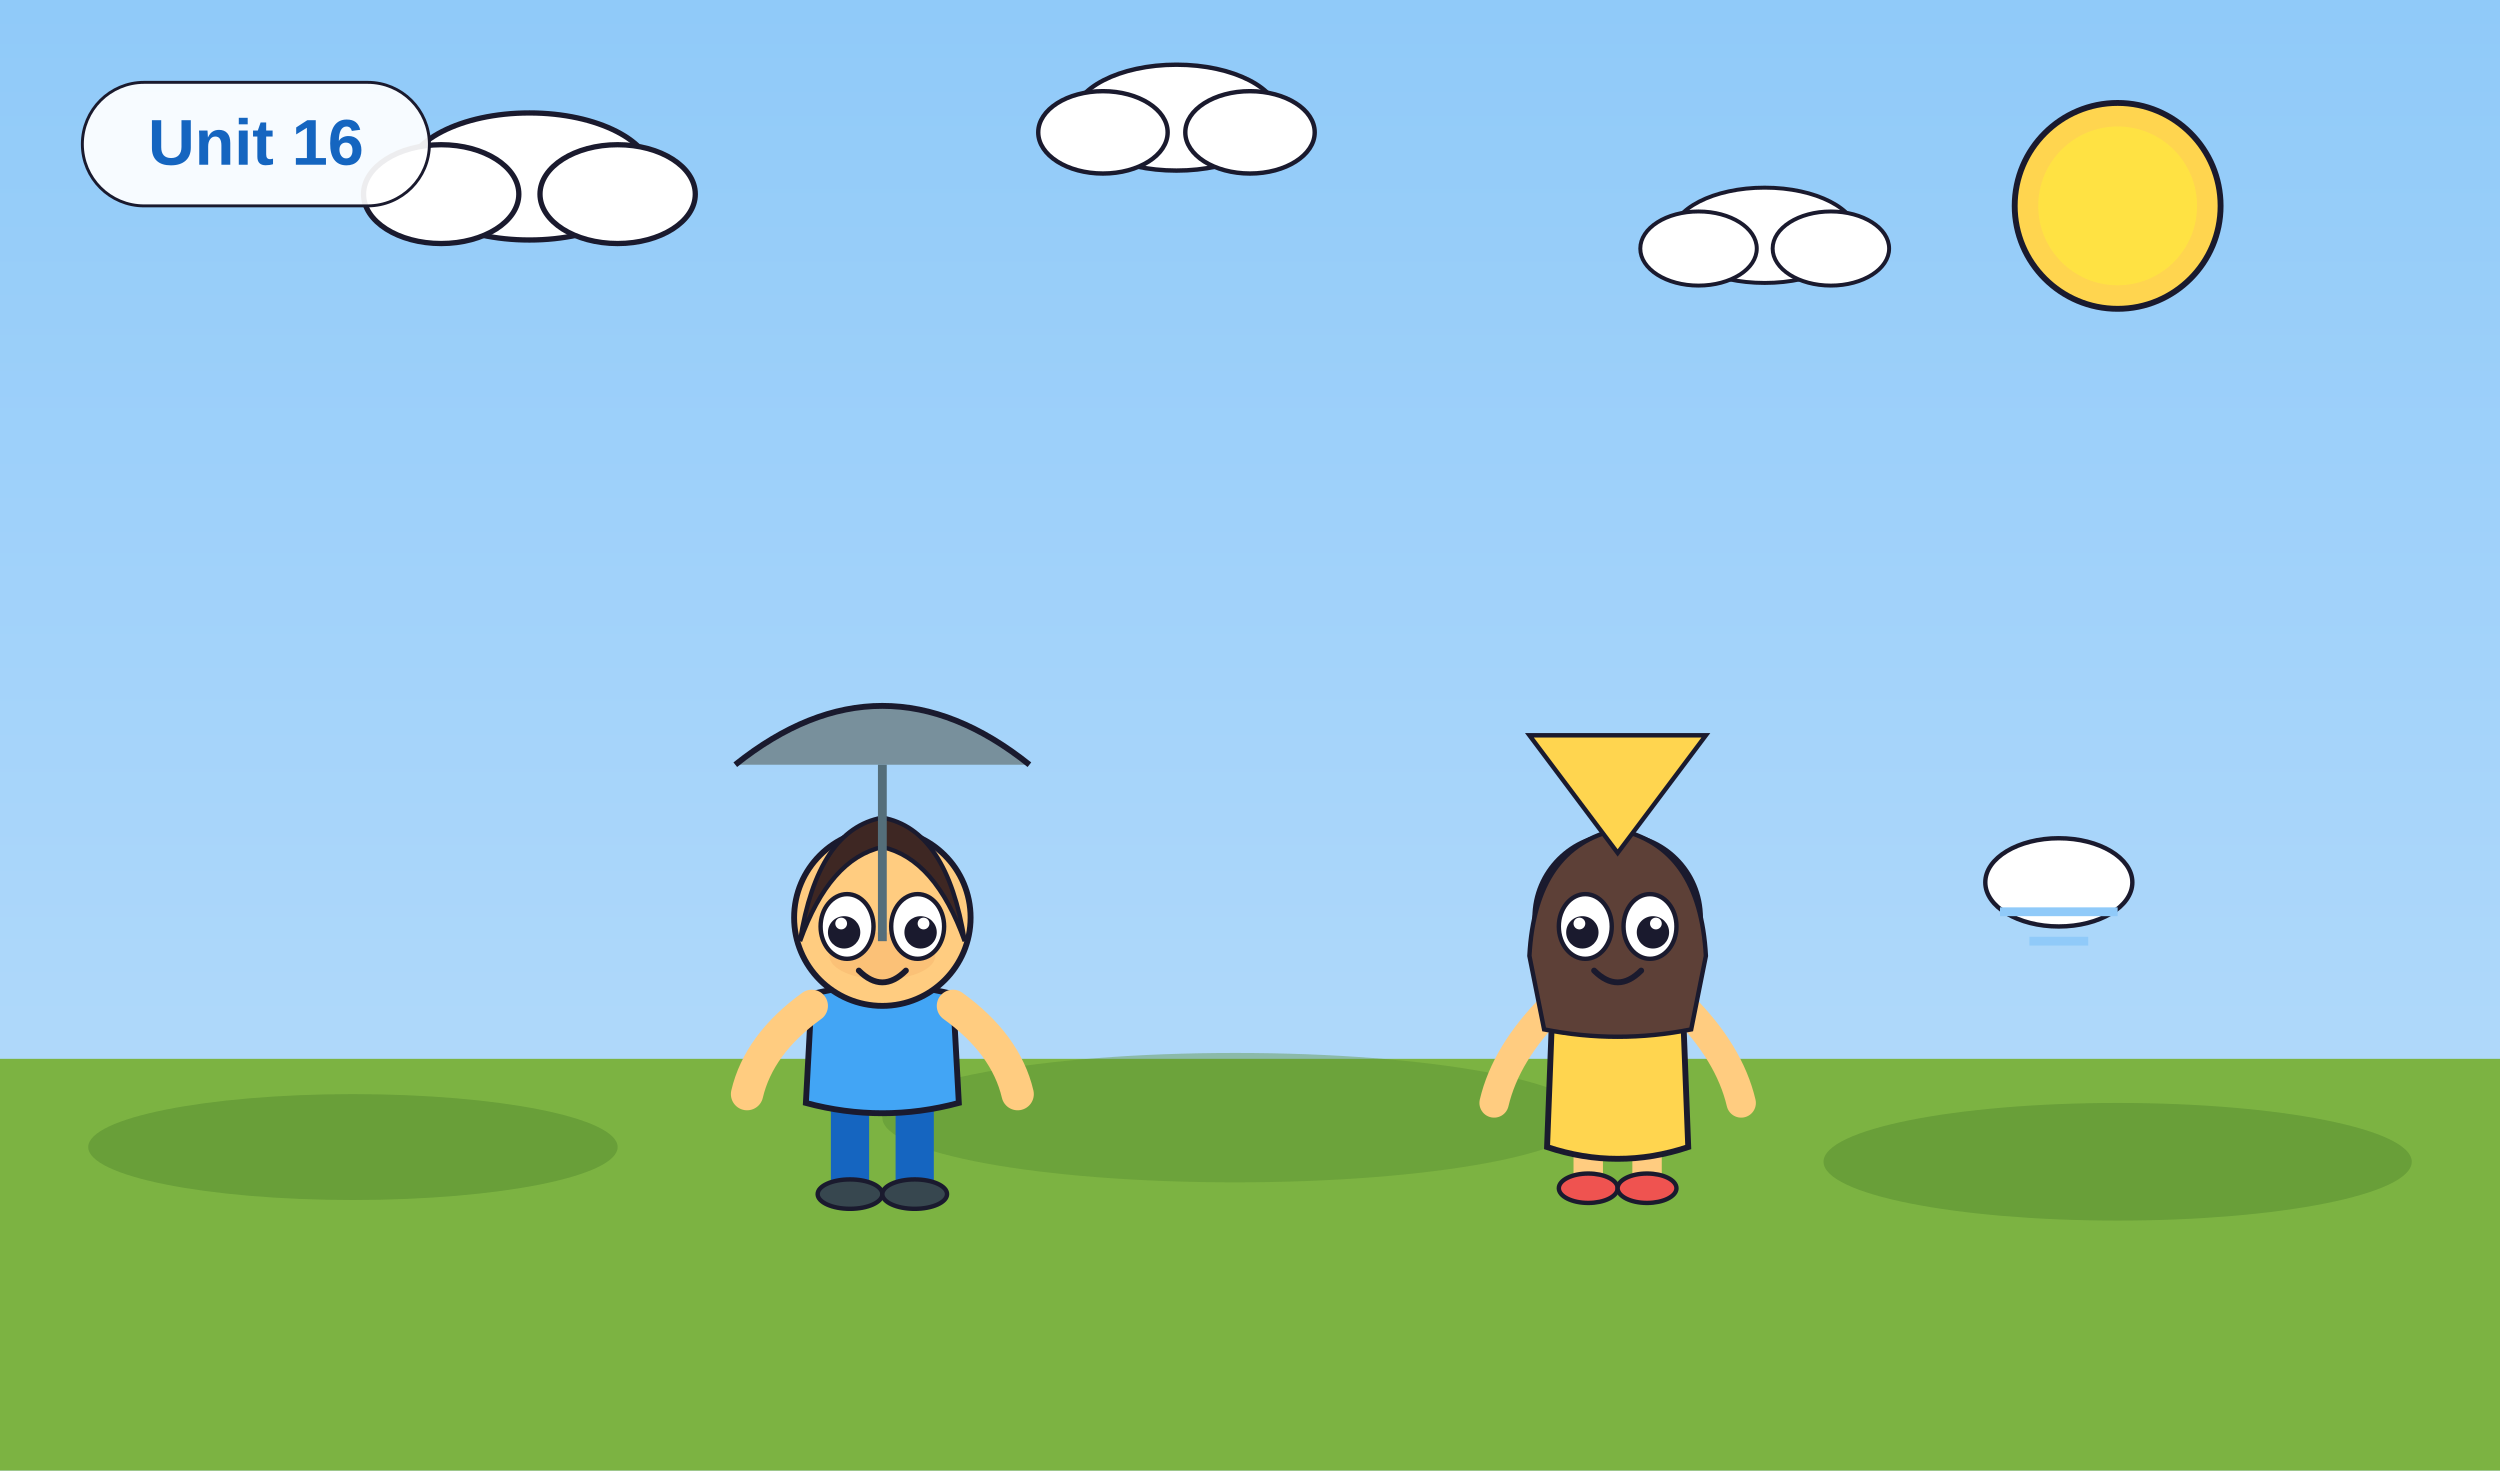
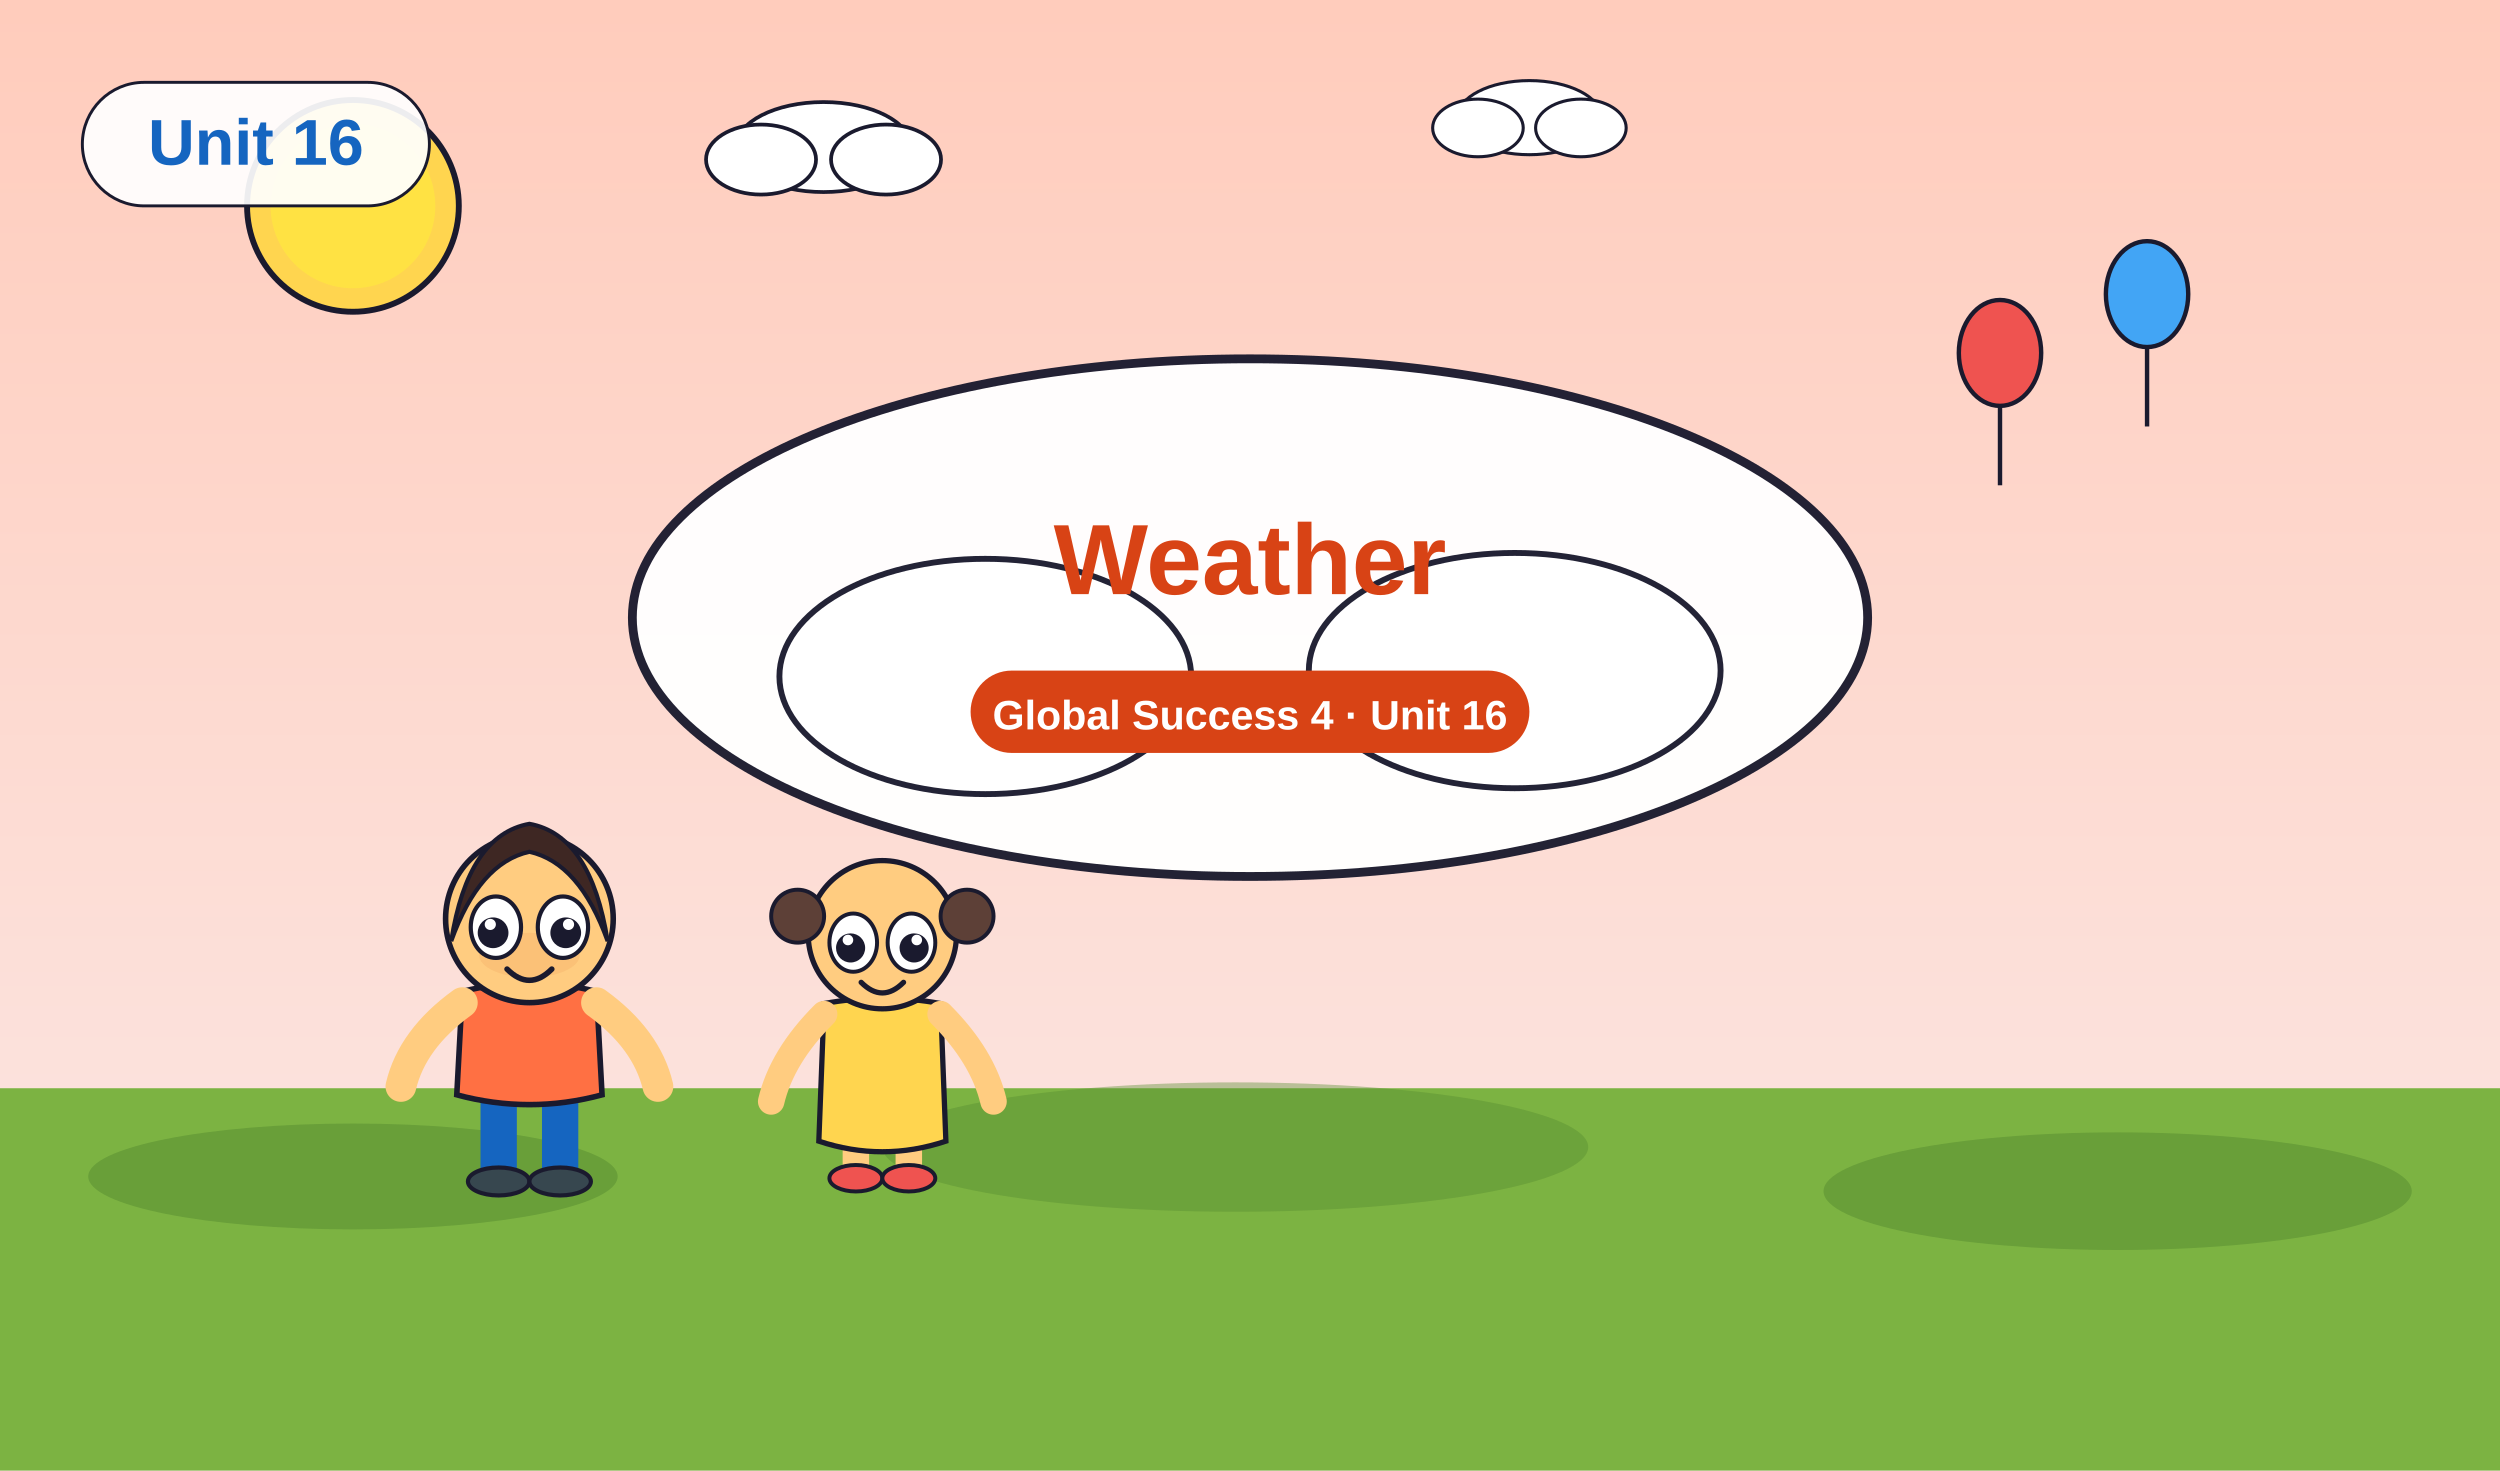
<svg xmlns="http://www.w3.org/2000/svg" viewBox="0 0 850 500" width="850" height="500" role="img" aria-label="Unit 16: Weather">
  <defs>
    <linearGradient id="sky" x1="0" y1="0" x2="0" y2="1">
-       <stop offset="0%" stop-color="#90CAF9" />
-       <stop offset="100%" stop-color="#BBDEFB" />
+       <stop offset="0%" stop-color="#FFCCBC" />
+       <stop offset="100%" stop-color="#FBE9E7" />
    </linearGradient>
  </defs>
  <rect width="850" height="500" fill="url(#sky)" />
-   <g transform="translate(180,60) scale(1.2)">
+   <circle cx="120" cy="70" r="36" fill="#FFD54F" stroke="#1A1A2E" stroke-width="2" />
+   <circle cx="120" cy="70" r="28" fill="#FFEB3B" opacity="0.6" />
+   <g transform="translate(280,50) scale(0.85)">
    <ellipse cx="0" cy="0" rx="35" ry="18" fill="#FFFFFF" stroke="#1A1A2E" stroke-width="1.5" />
    <ellipse cx="-25" cy="5" rx="22" ry="14" fill="#FFFFFF" stroke="#1A1A2E" stroke-width="1.5" />
    <ellipse cx="25" cy="5" rx="22" ry="14" fill="#FFFFFF" stroke="#1A1A2E" stroke-width="1.5" />
  </g>
-   <g transform="translate(400,40) scale(1)">
+   <g transform="translate(520,40) scale(0.7)">
    <ellipse cx="0" cy="0" rx="35" ry="18" fill="#FFFFFF" stroke="#1A1A2E" stroke-width="1.5" />
    <ellipse cx="-25" cy="5" rx="22" ry="14" fill="#FFFFFF" stroke="#1A1A2E" stroke-width="1.5" />
    <ellipse cx="25" cy="5" rx="22" ry="14" fill="#FFFFFF" stroke="#1A1A2E" stroke-width="1.5" />
  </g>
-   <g transform="translate(600,80) scale(0.9)">
-     <ellipse cx="0" cy="0" rx="35" ry="18" fill="#FFFFFF" stroke="#1A1A2E" stroke-width="1.5" />
-     <ellipse cx="-25" cy="5" rx="22" ry="14" fill="#FFFFFF" stroke="#1A1A2E" stroke-width="1.5" />
-     <ellipse cx="25" cy="5" rx="22" ry="14" fill="#FFFFFF" stroke="#1A1A2E" stroke-width="1.5" />
+   <rect y="370" width="850" height="130" fill="#7CB342" />
+   <ellipse cx="120" cy="400" rx="90" ry="18" fill="#558B2F" opacity="0.5" />
+   <ellipse cx="420" cy="390" rx="120" ry="22" fill="#558B2F" opacity="0.4" />
+   <ellipse cx="720" cy="405" rx="100" ry="20" fill="#558B2F" opacity="0.5" />
+   <g transform="translate(680,120)">
+     <ellipse cx="0" cy="0" rx="14" ry="18" fill="#EF5350" stroke="#1A1A2E" stroke-width="1.5" />
+     <line x1="0" y1="18" x2="0" y2="45" stroke="#1A1A2E" stroke-width="1.5" />
  </g>
-   <circle cx="720" cy="70" r="35" fill="#FFD54F" stroke="#1A1A2E" stroke-width="2" />
-   <circle cx="720" cy="70" r="27" fill="#FFEB3B" opacity="0.6" />
-   <rect y="360" width="850" height="140" fill="#7CB342" />
-   <ellipse cx="120" cy="390" rx="90" ry="18" fill="#558B2F" opacity="0.5" />
-   <ellipse cx="420" cy="380" rx="120" ry="22" fill="#558B2F" opacity="0.4" />
-   <ellipse cx="720" cy="395" rx="100" ry="20" fill="#558B2F" opacity="0.5" />
-   <g transform="translate(300,320) scale(1)">
+   <g transform="translate(730,100)">
+     <ellipse cx="0" cy="0" rx="14" ry="18" fill="#42A5F5" stroke="#1A1A2E" stroke-width="1.5" />
+     <line x1="0" y1="18" x2="0" y2="45" stroke="#1A1A2E" stroke-width="1.5" />
+   </g>
+   <g transform="translate(180,320) scale(0.95)">
    <line x1="-11" y1="52" x2="-11" y2="82" stroke="#1565C0" stroke-width="13" stroke-linecap="round" />
    <line x1="11" y1="52" x2="11" y2="82" stroke="#1565C0" stroke-width="13" stroke-linecap="round" />
    <ellipse cx="-11" cy="86" rx="11" ry="5" fill="#37474F" stroke="#1A1A2E" stroke-width="1.5" />
    <ellipse cx="11" cy="86" rx="11" ry="5" fill="#37474F" stroke="#1A1A2E" stroke-width="1.5" />
-     <path d="M-24 18 Q0 12 24 18 L26 55 Q0 62 -26 55 Z" fill="#42A5F5" stroke="#1A1A2E" stroke-width="2" />
+     <path d="M-24 18 Q0 12 24 18 L26 55 Q0 62 -26 55 Z" fill="#FF7043" stroke="#1A1A2E" stroke-width="2" />
    <path d="M-24 22 Q-42 35 -46 52" fill="none" stroke="#FFCC80" stroke-width="11" stroke-linecap="round" />
    <path d="M24 22 Q42 35 46 52" fill="none" stroke="#FFCC80" stroke-width="11" stroke-linecap="round" />
    <circle cx="0" cy="-8" r="30" fill="#FFCC80" stroke="#1A1A2E" stroke-width="2" />
    <ellipse cx="0" cy="5" rx="18" ry="8" fill="#F0A860" opacity="0.3" />
    <path d="M-28 0 Q-22 -38 0 -42 Q22 -38 28 0 Q18 -28 0 -32 Q-18 -28 -28 0" fill="#3E2723" stroke="#1A1A2E" stroke-width="1.5" />
    <ellipse cx="-12" cy="-5" rx="9" ry="11" fill="#FFFFFF" stroke="#1A1A2E" stroke-width="1.5" />
    <circle cx="-13" cy="-3" r="5.5" fill="#1A1A2E" />
    <circle cx="-14" cy="-6" r="2" fill="#FFFFFF" />
    <ellipse cx="12" cy="-5" rx="9" ry="11" fill="#FFFFFF" stroke="#1A1A2E" stroke-width="1.5" />
    <circle cx="13" cy="-3" r="5.5" fill="#1A1A2E" />
    <circle cx="14" cy="-6" r="2" fill="#FFFFFF" />
    <path d="M-8 10 Q0 18 8 10" fill="none" stroke="#1A1A2E" stroke-width="2" stroke-linecap="round" />
  </g>
-   <path d="M250 260 Q300 220 350 260" fill="#78909C" stroke="#1A1A2E" stroke-width="2" />
-   <line x1="300" y1="260" x2="300" y2="320" stroke="#546E7A" stroke-width="3" />
-   <g transform="translate(550,320) scale(1)">
+   <g transform="translate(300,325) scale(0.9)">
    <line x1="-10" y1="52" x2="-10" y2="80" stroke="#FFCC80" stroke-width="10" stroke-linecap="round" />
    <line x1="10" y1="52" x2="10" y2="80" stroke="#FFCC80" stroke-width="10" stroke-linecap="round" />
    <ellipse cx="-10" cy="84" rx="10" ry="5" fill="#EF5350" stroke="#1A1A2E" stroke-width="1.5" />
    <ellipse cx="10" cy="84" rx="10" ry="5" fill="#EF5350" stroke="#1A1A2E" stroke-width="1.5" />
    <path d="M-22 18 Q0 14 22 18 L24 70 Q0 78 -24 70 Z" fill="#FFD54F" stroke="#1A1A2E" stroke-width="2" />
    <path d="M-22 22 Q-38 38 -42 55" fill="none" stroke="#FFCC80" stroke-width="10" stroke-linecap="round" />
    <path d="M22 22 Q38 38 42 55" fill="none" stroke="#FFCC80" stroke-width="10" stroke-linecap="round" />
    <circle cx="0" cy="-8" r="28" fill="#FFCC80" stroke="#1A1A2E" stroke-width="2" />
-     <path d="M-30 5 Q-28 -32 0 -38 Q28 -32 30 5 L25 30 Q0 35 -25 30 Z" fill="#5D4037" stroke="#1A1A2E" stroke-width="1.5" />
+     <circle cx="-32" cy="-15" r="10" fill="#5D4037" stroke="#1A1A2E" stroke-width="1.5" />
+     <circle cx="32" cy="-15" r="10" fill="#5D4037" stroke="#1A1A2E" stroke-width="1.5" />
    <ellipse cx="-11" cy="-5" rx="9" ry="11" fill="#FFFFFF" stroke="#1A1A2E" stroke-width="1.5" />
    <circle cx="-12" cy="-3" r="5.5" fill="#1A1A2E" />
    <circle cx="-13" cy="-6" r="2" fill="#FFFFFF" />
    <ellipse cx="11" cy="-5" rx="9" ry="11" fill="#FFFFFF" stroke="#1A1A2E" stroke-width="1.5" />
    <circle cx="12" cy="-3" r="5.5" fill="#1A1A2E" />
    <circle cx="13" cy="-6" r="2" fill="#FFFFFF" />
    <path d="M-8 10 Q0 18 8 10" fill="none" stroke="#1A1A2E" stroke-width="2" stroke-linecap="round" />
  </g>
-   <path d="M520 250 L580 250 L550 290 Z" fill="#FFD54F" stroke="#1A1A2E" stroke-width="1.5" />
-   <ellipse cx="700" cy="300" rx="25" ry="15" fill="#FFFFFF" stroke="#1A1A2E" stroke-width="1.5" />
-   <line x1="680" y1="310" x2="720" y2="310" stroke="#90CAF9" stroke-width="3" />
-   <line x1="690" y1="320" x2="710" y2="320" stroke="#90CAF9" stroke-width="3" />
+   <g transform="translate(425,210)">
+     <ellipse cx="0" cy="0" rx="210" ry="88" fill="#FFFFFF" stroke="#1A1A2E" stroke-width="3" opacity="0.96" />
+     <ellipse cx="-90" cy="20" rx="70" ry="40" fill="#FFFFFF" stroke="#1A1A2E" stroke-width="2" opacity="0.96" />
+     <ellipse cx="90" cy="18" rx="70" ry="40" fill="#FFFFFF" stroke="#1A1A2E" stroke-width="2" opacity="0.96" />
+     <text x="0" y="-8" text-anchor="middle" font-family="Arial Rounded MT Bold,Arial,Helvetica,sans-serif" font-size="34" font-weight="700" fill="#D84315">Weather</text>
+     <rect x="-95" y="18" width="190" height="28" rx="14" fill="#D84315" />
+     <text x="0" y="38" text-anchor="middle" font-family="Arial,Helvetica,sans-serif" font-size="14" font-weight="700" fill="#FFFFFF">Global Success 4 · Unit 16</text>
+   </g>
  <rect x="28" y="28" width="118" height="42" rx="21" fill="rgba(255,255,255,0.92)" stroke="#1A1A2E" stroke-width="1" />
  <text x="87" y="56" text-anchor="middle" font-family="Arial,Helvetica,sans-serif" font-size="22" font-weight="700" fill="#1565C0">Unit 16</text>
</svg>
